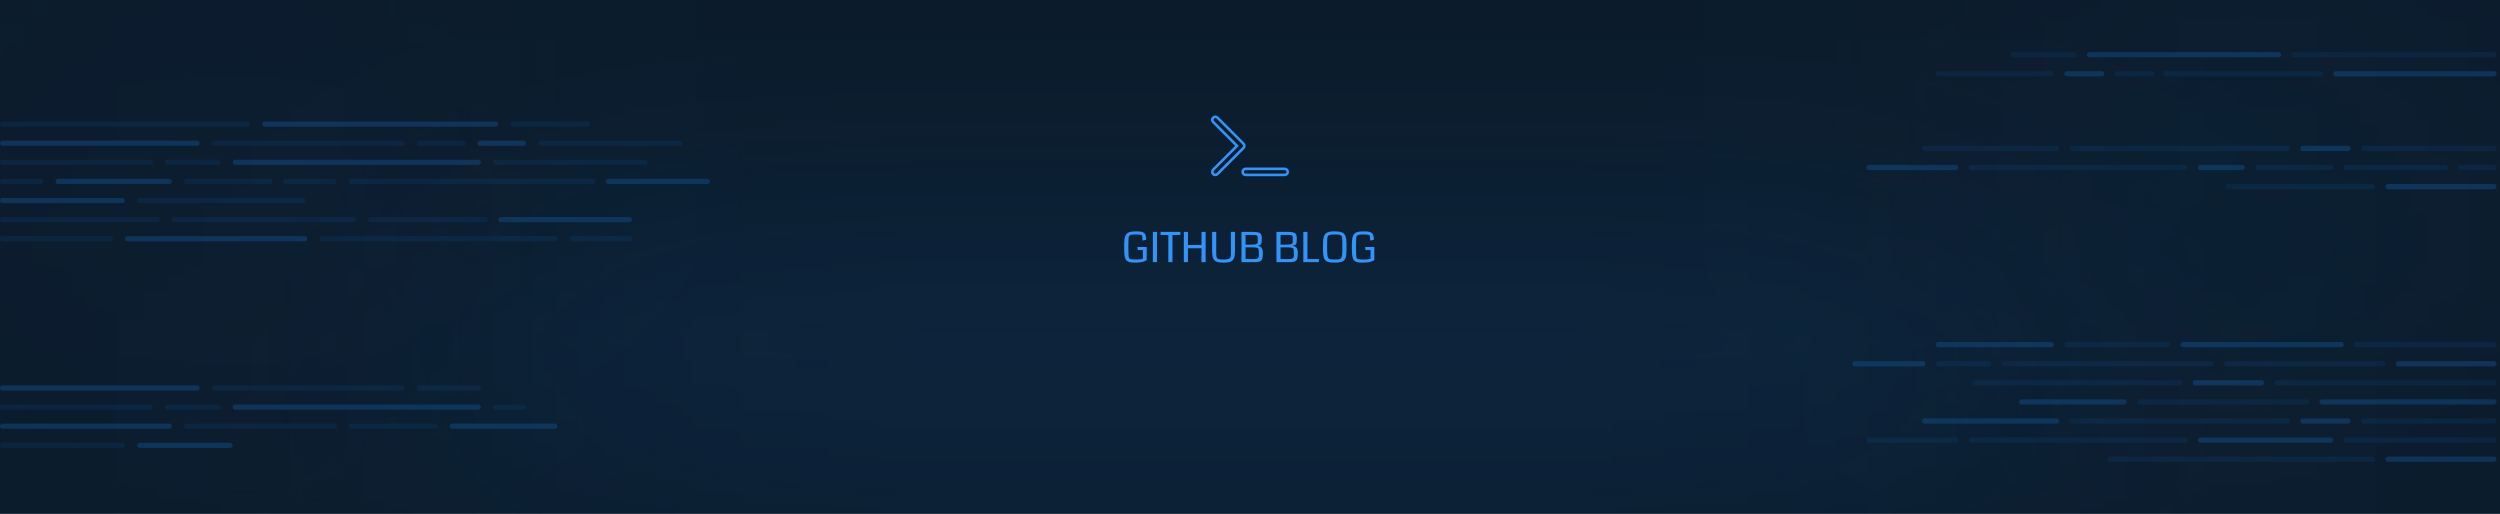
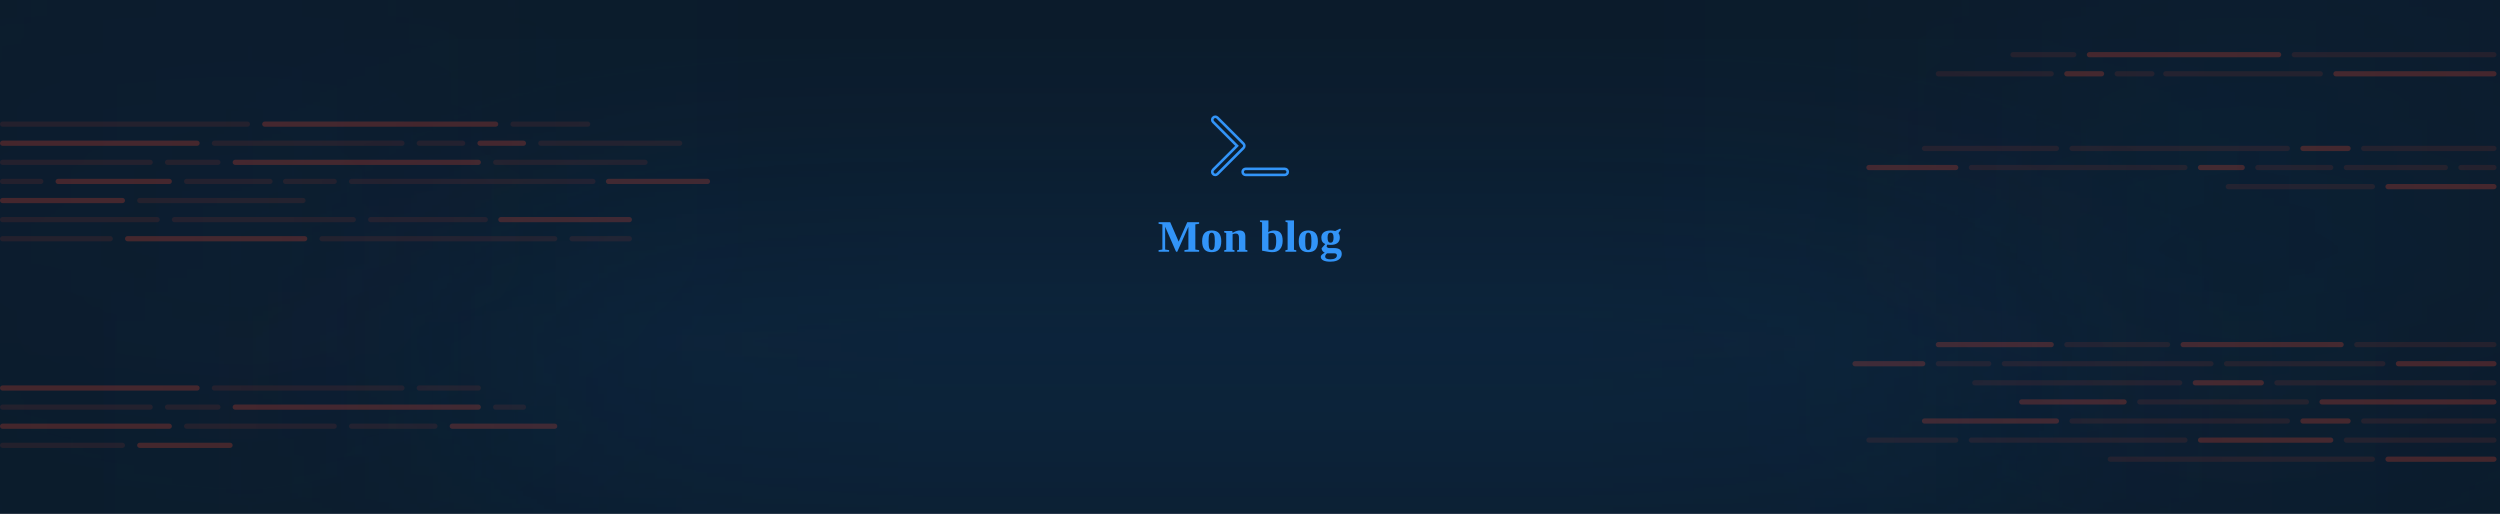
<svg xmlns="http://www.w3.org/2000/svg" width="1440" height="296" viewBox="0 0 1440 296" fill="none">
  <g clip-path="url(#clip0_401_609)">
    <rect width="1440" height="296" fill="#0B1B2B" />
    <g filter="url(#filter0_f_401_609)">
      <circle cx="-12" cy="22" r="118" fill="#14589C" />
    </g>
    <g filter="url(#filter1_f_401_609)">
      <circle cx="1355.07" cy="42.937" r="77.626" transform="rotate(15 1355.07 42.9365)" fill="#14589C" />
    </g>
-     <rect x="212" y="125" width="69" height="3" rx="1.5" fill="#1562AF" fill-opacity="0.14" />
-     <rect x="99" y="125" width="106" height="3" rx="1.5" fill="#1562AF" fill-opacity="0.14" />
-     <rect y="125" width="92" height="3" rx="1.5" fill="#1562AF" fill-opacity="0.14" />
-     <rect x="287" y="125" width="77" height="3" rx="1.5" fill="#1562AF" fill-opacity="0.34" />
-     <rect x="328" y="136" width="36" height="3" rx="1.5" fill="#1562AF" fill-opacity="0.14" />
-     <rect x="184" y="136" width="137" height="3" rx="1.5" fill="#1562AF" fill-opacity="0.14" />
-     <rect x="72" y="136" width="105" height="3" rx="1.5" fill="#1562AF" fill-opacity="0.34" />
-     <rect y="136" width="65" height="3" rx="1.5" fill="#1562AF" fill-opacity="0.14" />
-     <rect y="70" width="144" height="3" rx="1.5" fill="#1562AF" fill-opacity="0.14" />
-     <rect x="151" y="70" width="136" height="3" rx="1.5" fill="#1562AF" fill-opacity="0.34" />
-     <rect width="46" height="3" rx="1.5" transform="matrix(-1 0 0 1 340 70)" fill="#1562AF" fill-opacity="0.14" />
-     <rect x="122" y="81" width="111" height="3" rx="1.5" fill="#1562AF" fill-opacity="0.14" />
-     <rect x="122" y="222" width="111" height="3" rx="1.5" fill="#1562AF" fill-opacity="0.14" />
-     <rect y="81" width="115" height="3" rx="1.5" fill="#1562AF" fill-opacity="0.34" />
-     <rect y="222" width="115" height="3" rx="1.5" fill="#1562AF" fill-opacity="0.34" />
-     <rect x="275" y="81" width="28" height="3" rx="1.5" fill="#1562AF" fill-opacity="0.34" />
-     <rect x="240" y="81" width="28" height="3" rx="1.5" fill="#1562AF" fill-opacity="0.14" />
-     <rect x="240" y="222" width="37" height="3" rx="1.5" fill="#1562AF" fill-opacity="0.14" />
-     <rect x="310" y="81" width="83" height="3" rx="1.5" fill="#1562AF" fill-opacity="0.14" />
-     <rect x="284" y="92" width="89" height="3" rx="1.5" fill="#1562AF" fill-opacity="0.14" />
-     <rect x="284" y="233" width="19" height="3" rx="1.5" fill="#1562AF" fill-opacity="0.14" />
-     <rect x="134" y="92" width="143" height="3" rx="1.5" fill="#1562AF" fill-opacity="0.34" />
-     <rect x="134" y="233" width="143" height="3" rx="1.5" fill="#1562AF" fill-opacity="0.34" />
-     <rect x="95" y="92" width="32" height="3" rx="1.5" fill="#1562AF" fill-opacity="0.14" />
-     <rect x="95" y="233" width="32" height="3" rx="1.5" fill="#1562AF" fill-opacity="0.14" />
-     <rect y="92" width="88" height="3" rx="1.5" fill="#1562AF" fill-opacity="0.14" />
-     <rect y="233" width="88" height="3" rx="1.5" fill="#1562AF" fill-opacity="0.14" />
-     <rect x="349" y="103" width="60" height="3" rx="1.5" fill="#1562AF" fill-opacity="0.34" />
-     <rect x="201" y="103" width="142" height="3" rx="1.5" fill="#1562AF" fill-opacity="0.14" />
-     <rect x="201" y="244" width="51" height="3" rx="1.5" fill="#1562AF" fill-opacity="0.14" />
-     <rect x="259" y="244" width="62" height="3" rx="1.5" fill="#1562AF" fill-opacity="0.34" />
-     <rect x="163" y="103" width="31" height="3" rx="1.5" fill="#1562AF" fill-opacity="0.14" />
-     <rect x="106" y="103" width="51" height="3" rx="1.5" fill="#1562AF" fill-opacity="0.14" />
-     <rect x="106" y="244" width="88" height="3" rx="1.5" fill="#1562AF" fill-opacity="0.14" />
-     <rect x="32" y="103" width="67" height="3" rx="1.5" fill="#1562AF" fill-opacity="0.34" />
-     <rect y="244" width="99" height="3" rx="1.5" fill="#1562AF" fill-opacity="0.34" />
-     <rect y="103" width="25" height="3" rx="1.5" fill="#1562AF" fill-opacity="0.14" />
-     <rect y="114" width="72" height="3" rx="1.5" fill="#1562AF" fill-opacity="0.34" />
-     <rect y="255" width="72" height="3" rx="1.5" fill="#1562AF" fill-opacity="0.14" />
-     <rect x="79" y="114" width="97" height="3" rx="1.5" fill="#1562AF" fill-opacity="0.14" />
-     <rect x="79" y="255" width="55" height="3" rx="1.5" fill="#1562AF" fill-opacity="0.34" />
-     <rect width="61" height="3" rx="1.5" transform="matrix(-1 0 0 1 1250 197)" fill="#1562AF" fill-opacity="0.14" />
-     <rect width="94" height="3" rx="1.5" transform="matrix(-1 0 0 1 1350 197)" fill="#1562AF" fill-opacity="0.34" />
-     <rect width="82" height="3" rx="1.5" transform="matrix(-1 0 0 1 1438 197)" fill="#1562AF" fill-opacity="0.14" />
-     <rect width="68" height="3" rx="1.5" transform="matrix(-1 0 0 1 1183 197)" fill="#1562AF" fill-opacity="0.34" />
-     <rect width="42" height="3" rx="1.5" transform="matrix(-1 0 0 1 1109 208)" fill="#1562AF" fill-opacity="0.34" />
-     <rect width="32" height="3" rx="1.5" transform="matrix(-1 0 0 1 1147 208)" fill="#1562AF" fill-opacity="0.14" />
-     <rect width="122" height="3" rx="1.5" transform="matrix(-1 0 0 1 1275 208)" fill="#1562AF" fill-opacity="0.14" />
-     <rect width="93" height="3" rx="1.5" transform="matrix(-1 0 0 1 1374 208)" fill="#1562AF" fill-opacity="0.14" />
-     <rect width="58" height="3" rx="1.5" transform="matrix(-1 0 0 1 1438 208)" fill="#1562AF" fill-opacity="0.34" />
-     <rect width="118" height="3" rx="1.5" transform="matrix(-1 0 0 1 1438 30)" fill="#1562AF" fill-opacity="0.14" />
-     <rect width="128" height="3" rx="1.5" transform="matrix(-1 0 0 1 1438 219)" fill="#1562AF" fill-opacity="0.14" />
-     <rect width="112" height="3" rx="1.5" transform="matrix(-1 0 0 1 1314 30)" fill="#1562AF" fill-opacity="0.34" />
-     <rect width="121" height="3" rx="1.5" transform="matrix(-1 0 0 1 1257 219)" fill="#1562AF" fill-opacity="0.14" />
-     <rect x="1158" y="30" width="38" height="3" rx="1.5" fill="#1562AF" fill-opacity="0.14" />
-     <rect x="1263" y="219" width="41" height="3" rx="1.5" fill="#1562AF" fill-opacity="0.34" />
-     <rect width="92" height="3" rx="1.5" transform="matrix(-1 0 0 1 1338 41)" fill="#1562AF" fill-opacity="0.14" />
-     <rect width="99" height="3" rx="1.5" transform="matrix(-1 0 0 1 1330 230)" fill="#1562AF" fill-opacity="0.14" />
-     <rect width="94" height="3" rx="1.5" transform="matrix(-1 0 0 1 1438 41)" fill="#1562AF" fill-opacity="0.34" />
-     <rect width="102" height="3" rx="1.5" transform="matrix(-1 0 0 1 1438 230)" fill="#1562AF" fill-opacity="0.34" />
-     <rect width="23" height="3" rx="1.5" transform="matrix(-1 0 0 1 1212 41)" fill="#1562AF" fill-opacity="0.34" />
-     <rect width="23" height="3" rx="1.5" transform="matrix(-1 0 0 1 1241 41)" fill="#1562AF" fill-opacity="0.14" />
-     <rect width="62" height="3" rx="1.5" transform="matrix(-1 0 0 1 1225 230)" fill="#1562AF" fill-opacity="0.34" />
-     <rect width="68" height="3" rx="1.5" transform="matrix(-1 0 0 1 1183 41)" fill="#1562AF" fill-opacity="0.14" />
-     <rect width="79" height="3" rx="1.5" transform="matrix(-1 0 0 1 1186 84)" fill="#1562AF" fill-opacity="0.14" />
-     <rect width="79" height="3" rx="1.5" transform="matrix(-1 0 0 1 1186 241)" fill="#1562AF" fill-opacity="0.34" />
-     <rect width="127" height="3" rx="1.5" transform="matrix(-1 0 0 1 1319 84)" fill="#1562AF" fill-opacity="0.14" />
-     <rect width="127" height="3" rx="1.5" transform="matrix(-1 0 0 1 1319 241)" fill="#1562AF" fill-opacity="0.14" />
-     <rect width="29" height="3" rx="1.5" transform="matrix(-1 0 0 1 1354 84)" fill="#1562AF" fill-opacity="0.34" />
-     <rect width="29" height="3" rx="1.5" transform="matrix(-1 0 0 1 1354 241)" fill="#1562AF" fill-opacity="0.34" />
-     <rect width="78" height="3" rx="1.5" transform="matrix(-1 0 0 1 1438 84)" fill="#1562AF" fill-opacity="0.14" />
-     <rect width="78" height="3" rx="1.5" transform="matrix(-1 0 0 1 1438 241)" fill="#1562AF" fill-opacity="0.14" />
-     <rect width="53" height="3" rx="1.5" transform="matrix(-1 0 0 1 1128 95)" fill="#1562AF" fill-opacity="0.34" />
-     <rect width="53" height="3" rx="1.5" transform="matrix(-1 0 0 1 1128 252)" fill="#1562AF" fill-opacity="0.14" />
-     <rect width="126" height="3" rx="1.5" transform="matrix(-1 0 0 1 1260 95)" fill="#1562AF" fill-opacity="0.14" />
-     <rect width="126" height="3" rx="1.5" transform="matrix(-1 0 0 1 1260 252)" fill="#1562AF" fill-opacity="0.14" />
-     <rect width="27" height="3" rx="1.5" transform="matrix(-1 0 0 1 1293 95)" fill="#1562AF" fill-opacity="0.34" />
-     <rect width="45" height="3" rx="1.5" transform="matrix(-1 0 0 1 1344 95)" fill="#1562AF" fill-opacity="0.14" />
-     <rect width="78" height="3" rx="1.5" transform="matrix(-1 0 0 1 1344 252)" fill="#1562AF" fill-opacity="0.34" />
-     <rect width="60" height="3" rx="1.5" transform="matrix(-1 0 0 1 1410 95)" fill="#1562AF" fill-opacity="0.14" />
-     <rect width="88" height="3" rx="1.5" transform="matrix(-1 0 0 1 1438 252)" fill="#1562AF" fill-opacity="0.14" />
-     <rect width="22" height="3" rx="1.5" transform="matrix(-1 0 0 1 1438 95)" fill="#1562AF" fill-opacity="0.14" />
-     <rect width="64" height="3" rx="1.5" transform="matrix(-1 0 0 1 1438 106)" fill="#1562AF" fill-opacity="0.34" />
-     <rect width="64" height="3" rx="1.5" transform="matrix(-1 0 0 1 1438 263)" fill="#1562AF" fill-opacity="0.34" />
-     <rect width="86" height="3" rx="1.5" transform="matrix(-1 0 0 1 1368 106)" fill="#1562AF" fill-opacity="0.14" />
-     <rect width="154" height="3" rx="1.5" transform="matrix(-1 0 0 1 1368 263)" fill="#1562AF" fill-opacity="0.14" />
+     <rect x="212" y="125" width="69" height="3" rx="1.5" fill="rgb(255, 75, 43,0.7)" fill-opacity="0.14" />
+     <rect x="99" y="125" width="106" height="3" rx="1.5" fill="rgb(255, 75, 43,0.7)" fill-opacity="0.14" />
+     <rect y="125" width="92" height="3" rx="1.5" fill="rgb(255, 75, 43,0.7)" fill-opacity="0.14" />
+     <rect x="287" y="125" width="77" height="3" rx="1.5" fill="rgb(255, 75, 43,0.7)" fill-opacity="0.34" />
+     <rect x="328" y="136" width="36" height="3" rx="1.5" fill="rgb(255, 75, 43,0.7)" fill-opacity="0.14" />
+     <rect x="184" y="136" width="137" height="3" rx="1.5" fill="rgb(255, 75, 43,0.7)" fill-opacity="0.14" />
+     <rect x="72" y="136" width="105" height="3" rx="1.5" fill="rgb(255, 75, 43,0.7)" fill-opacity="0.34" />
+     <rect y="136" width="65" height="3" rx="1.5" fill="rgb(255, 75, 43,0.7)" fill-opacity="0.14" />
+     <rect y="70" width="144" height="3" rx="1.5" fill="rgb(255, 75, 43,0.7)" fill-opacity="0.14" />
+     <rect x="151" y="70" width="136" height="3" rx="1.5" fill="rgb(255, 75, 43,0.7)" fill-opacity="0.34" />
+     <rect width="46" height="3" rx="1.5" transform="matrix(-1 0 0 1 340 70)" fill="rgb(255, 75, 43,0.7)" fill-opacity="0.14" />
+     <rect x="122" y="81" width="111" height="3" rx="1.5" fill="rgb(255, 75, 43,0.7)" fill-opacity="0.14" />
+     <rect x="122" y="222" width="111" height="3" rx="1.5" fill="rgb(255, 75, 43,0.7)" fill-opacity="0.14" />
+     <rect y="81" width="115" height="3" rx="1.5" fill="rgb(255, 75, 43,0.7)" fill-opacity="0.34" />
+     <rect y="222" width="115" height="3" rx="1.5" fill="rgb(255, 75, 43,0.7)" fill-opacity="0.34" />
+     <rect x="275" y="81" width="28" height="3" rx="1.5" fill="rgb(255, 75, 43,0.7)" fill-opacity="0.34" />
+     <rect x="240" y="81" width="28" height="3" rx="1.5" fill="rgb(255, 75, 43,0.7)" fill-opacity="0.14" />
+     <rect x="240" y="222" width="37" height="3" rx="1.5" fill="rgb(255, 75, 43,0.7)" fill-opacity="0.14" />
+     <rect x="310" y="81" width="83" height="3" rx="1.5" fill="rgb(255, 75, 43,0.7)" fill-opacity="0.14" />
+     <rect x="284" y="92" width="89" height="3" rx="1.5" fill="rgb(255, 75, 43,0.7)" fill-opacity="0.14" />
+     <rect x="284" y="233" width="19" height="3" rx="1.5" fill="rgb(255, 75, 43,0.7)" fill-opacity="0.14" />
+     <rect x="134" y="92" width="143" height="3" rx="1.5" fill="rgb(255, 75, 43,0.7)" fill-opacity="0.34" />
+     <rect x="134" y="233" width="143" height="3" rx="1.5" fill="rgb(255, 75, 43,0.7)" fill-opacity="0.34" />
+     <rect x="95" y="92" width="32" height="3" rx="1.5" fill="rgb(255, 75, 43,0.7)" fill-opacity="0.14" />
+     <rect x="95" y="233" width="32" height="3" rx="1.5" fill="rgb(255, 75, 43,0.7)" fill-opacity="0.14" />
+     <rect y="92" width="88" height="3" rx="1.5" fill="rgb(255, 75, 43,0.7)" fill-opacity="0.14" />
+     <rect y="233" width="88" height="3" rx="1.5" fill="rgb(255, 75, 43,0.7)" fill-opacity="0.14" />
+     <rect x="349" y="103" width="60" height="3" rx="1.5" fill="rgb(255, 75, 43,0.7)" fill-opacity="0.34" />
+     <rect x="201" y="103" width="142" height="3" rx="1.5" fill="rgb(255, 75, 43,0.7)" fill-opacity="0.14" />
+     <rect x="201" y="244" width="51" height="3" rx="1.5" fill="rgb(255, 75, 43,0.7)" fill-opacity="0.14" />
+     <rect x="259" y="244" width="62" height="3" rx="1.5" fill="rgb(255, 75, 43,0.7)" fill-opacity="0.34" />
+     <rect x="163" y="103" width="31" height="3" rx="1.5" fill="rgb(255, 75, 43,0.7)" fill-opacity="0.14" />
+     <rect x="106" y="103" width="51" height="3" rx="1.5" fill="rgb(255, 75, 43,0.7)" fill-opacity="0.14" />
+     <rect x="106" y="244" width="88" height="3" rx="1.5" fill="rgb(255, 75, 43,0.7)" fill-opacity="0.14" />
+     <rect x="32" y="103" width="67" height="3" rx="1.5" fill="rgb(255, 75, 43,0.7)" fill-opacity="0.34" />
+     <rect y="244" width="99" height="3" rx="1.5" fill="rgb(255, 75, 43,0.7)" fill-opacity="0.34" />
+     <rect y="103" width="25" height="3" rx="1.5" fill="rgb(255, 75, 43,0.7)" fill-opacity="0.14" />
+     <rect y="114" width="72" height="3" rx="1.5" fill="rgb(255, 75, 43,0.7)" fill-opacity="0.34" />
+     <rect y="255" width="72" height="3" rx="1.5" fill="rgb(255, 75, 43,0.7)" fill-opacity="0.14" />
+     <rect x="79" y="114" width="97" height="3" rx="1.5" fill="rgb(255, 75, 43,0.7)" fill-opacity="0.14" />
+     <rect x="79" y="255" width="55" height="3" rx="1.5" fill="rgb(255, 75, 43,0.7)" fill-opacity="0.34" />
+     <rect width="61" height="3" rx="1.5" transform="matrix(-1 0 0 1 1250 197)" fill="rgb(255, 75, 43,0.7)" fill-opacity="0.14" />
+     <rect width="94" height="3" rx="1.5" transform="matrix(-1 0 0 1 1350 197)" fill="rgb(255, 75, 43,0.7)" fill-opacity="0.34" />
+     <rect width="82" height="3" rx="1.5" transform="matrix(-1 0 0 1 1438 197)" fill="rgb(255, 75, 43,0.7)" fill-opacity="0.14" />
+     <rect width="68" height="3" rx="1.5" transform="matrix(-1 0 0 1 1183 197)" fill="rgb(255, 75, 43,0.7)" fill-opacity="0.34" />
+     <rect width="42" height="3" rx="1.5" transform="matrix(-1 0 0 1 1109 208)" fill="rgb(255, 75, 43,0.7)" fill-opacity="0.34" />
+     <rect width="32" height="3" rx="1.5" transform="matrix(-1 0 0 1 1147 208)" fill="rgb(255, 75, 43,0.7)" fill-opacity="0.14" />
+     <rect width="122" height="3" rx="1.5" transform="matrix(-1 0 0 1 1275 208)" fill="rgb(255, 75, 43,0.7)" fill-opacity="0.14" />
+     <rect width="93" height="3" rx="1.5" transform="matrix(-1 0 0 1 1374 208)" fill="rgb(255, 75, 43,0.7)" fill-opacity="0.14" />
+     <rect width="58" height="3" rx="1.5" transform="matrix(-1 0 0 1 1438 208)" fill="rgb(255, 75, 43,0.7)" fill-opacity="0.34" />
+     <rect width="118" height="3" rx="1.5" transform="matrix(-1 0 0 1 1438 30)" fill="rgb(255, 75, 43,0.7)" fill-opacity="0.14" />
+     <rect width="128" height="3" rx="1.5" transform="matrix(-1 0 0 1 1438 219)" fill="rgb(255, 75, 43,0.7)" fill-opacity="0.14" />
+     <rect width="112" height="3" rx="1.5" transform="matrix(-1 0 0 1 1314 30)" fill="rgb(255, 75, 43,0.7)" fill-opacity="0.34" />
+     <rect width="121" height="3" rx="1.5" transform="matrix(-1 0 0 1 1257 219)" fill="rgb(255, 75, 43,0.7)" fill-opacity="0.14" />
+     <rect x="1158" y="30" width="38" height="3" rx="1.5" fill="rgb(255, 75, 43,0.7)" fill-opacity="0.14" />
+     <rect x="1263" y="219" width="41" height="3" rx="1.5" fill="rgb(255, 75, 43,0.7)" fill-opacity="0.34" />
+     <rect width="92" height="3" rx="1.5" transform="matrix(-1 0 0 1 1338 41)" fill="rgb(255, 75, 43,0.7)" fill-opacity="0.14" />
+     <rect width="99" height="3" rx="1.5" transform="matrix(-1 0 0 1 1330 230)" fill="rgb(255, 75, 43,0.7)" fill-opacity="0.14" />
+     <rect width="94" height="3" rx="1.5" transform="matrix(-1 0 0 1 1438 41)" fill="rgb(255, 75, 43,0.7)" fill-opacity="0.34" />
+     <rect width="102" height="3" rx="1.5" transform="matrix(-1 0 0 1 1438 230)" fill="rgb(255, 75, 43,0.7)" fill-opacity="0.34" />
+     <rect width="23" height="3" rx="1.5" transform="matrix(-1 0 0 1 1212 41)" fill="rgb(255, 75, 43,0.7)" fill-opacity="0.34" />
+     <rect width="23" height="3" rx="1.5" transform="matrix(-1 0 0 1 1241 41)" fill="rgb(255, 75, 43,0.7)" fill-opacity="0.14" />
+     <rect width="62" height="3" rx="1.5" transform="matrix(-1 0 0 1 1225 230)" fill="rgb(255, 75, 43,0.7)" fill-opacity="0.34" />
+     <rect width="68" height="3" rx="1.5" transform="matrix(-1 0 0 1 1183 41)" fill="rgb(255, 75, 43,0.7)" fill-opacity="0.14" />
+     <rect width="79" height="3" rx="1.5" transform="matrix(-1 0 0 1 1186 84)" fill="rgb(255, 75, 43,0.7)" fill-opacity="0.14" />
+     <rect width="79" height="3" rx="1.5" transform="matrix(-1 0 0 1 1186 241)" fill="rgb(255, 75, 43,0.7)" fill-opacity="0.34" />
+     <rect width="127" height="3" rx="1.5" transform="matrix(-1 0 0 1 1319 84)" fill="rgb(255, 75, 43,0.7)" fill-opacity="0.14" />
+     <rect width="127" height="3" rx="1.5" transform="matrix(-1 0 0 1 1319 241)" fill="rgb(255, 75, 43,0.7)" fill-opacity="0.14" />
+     <rect width="29" height="3" rx="1.5" transform="matrix(-1 0 0 1 1354 84)" fill="rgb(255, 75, 43,0.7)" fill-opacity="0.34" />
+     <rect width="29" height="3" rx="1.5" transform="matrix(-1 0 0 1 1354 241)" fill="rgb(255, 75, 43,0.7)" fill-opacity="0.34" />
+     <rect width="78" height="3" rx="1.5" transform="matrix(-1 0 0 1 1438 84)" fill="rgb(255, 75, 43,0.7)" fill-opacity="0.14" />
+     <rect width="78" height="3" rx="1.5" transform="matrix(-1 0 0 1 1438 241)" fill="rgb(255, 75, 43,0.7)" fill-opacity="0.14" />
+     <rect width="53" height="3" rx="1.5" transform="matrix(-1 0 0 1 1128 95)" fill="rgb(255, 75, 43,0.7)" fill-opacity="0.34" />
+     <rect width="53" height="3" rx="1.5" transform="matrix(-1 0 0 1 1128 252)" fill="rgb(255, 75, 43,0.7)" fill-opacity="0.14" />
+     <rect width="126" height="3" rx="1.5" transform="matrix(-1 0 0 1 1260 95)" fill="rgb(255, 75, 43,0.7)" fill-opacity="0.14" />
+     <rect width="126" height="3" rx="1.5" transform="matrix(-1 0 0 1 1260 252)" fill="rgb(255, 75, 43,0.7)" fill-opacity="0.14" />
+     <rect width="27" height="3" rx="1.5" transform="matrix(-1 0 0 1 1293 95)" fill="rgb(255, 75, 43,0.7)" fill-opacity="0.34" />
+     <rect width="45" height="3" rx="1.5" transform="matrix(-1 0 0 1 1344 95)" fill="rgb(255, 75, 43,0.7)" fill-opacity="0.14" />
+     <rect width="78" height="3" rx="1.5" transform="matrix(-1 0 0 1 1344 252)" fill="rgb(255, 75, 43,0.7)" fill-opacity="0.34" />
+     <rect width="60" height="3" rx="1.5" transform="matrix(-1 0 0 1 1410 95)" fill="rgb(255, 75, 43,0.7)" fill-opacity="0.14" />
+     <rect width="88" height="3" rx="1.5" transform="matrix(-1 0 0 1 1438 252)" fill="rgb(255, 75, 43,0.7)" fill-opacity="0.14" />
+     <rect width="22" height="3" rx="1.5" transform="matrix(-1 0 0 1 1438 95)" fill="rgb(255, 75, 43,0.7)" fill-opacity="0.14" />
+     <rect width="64" height="3" rx="1.5" transform="matrix(-1 0 0 1 1438 106)" fill="rgb(255, 75, 43,0.7)" fill-opacity="0.34" />
+     <rect width="64" height="3" rx="1.5" transform="matrix(-1 0 0 1 1438 263)" fill="rgb(255, 75, 43,0.7)" fill-opacity="0.34" />
+     <rect width="86" height="3" rx="1.5" transform="matrix(-1 0 0 1 1368 106)" fill="rgb(255, 75, 43,0.7)" fill-opacity="0.14" />
+     <rect width="154" height="3" rx="1.5" transform="matrix(-1 0 0 1 1368 263)" fill="rgb(255, 75, 43,0.7)" fill-opacity="0.14" />
    <g filter="url(#filter2_f_401_609)">
      <rect x="272" y="235" width="891" height="52" fill="#14589C" />
    </g>
    <g clip-path="url(#clip1_401_609)">
      <path d="M698.763 70.238C698.079 69.554 698.079 68.446 698.762 67.763C698.762 67.763 698.762 67.762 698.763 67.762C698.763 67.762 698.763 67.762 698.763 67.762C699.446 67.079 700.554 67.079 701.238 67.763L716.235 82.765L716.235 82.765C716.919 83.448 716.919 84.552 716.235 85.235L716.235 85.235L701.238 100.235C700.554 100.919 699.446 100.919 698.763 100.235C698.079 99.552 698.079 98.448 698.763 97.765L698.763 97.765L711.991 84.53L712.521 84L711.991 83.47L698.763 70.238C698.763 70.238 698.763 70.238 698.763 70.238ZM740 97.25C740.969 97.25 741.75 98.031 741.75 99C741.75 99.969 740.969 100.75 740 100.75H717.5C716.531 100.75 715.75 99.969 715.75 99C715.75 98.031 716.531 97.25 717.5 97.25H740Z" stroke="#3294F8" stroke-width="1.5" />
    </g>
-     <path d="M660.484 142.27V149.758C659.375 150.773 657.129 151.281 653.746 151.281C653.082 151.281 652.496 151.254 651.988 151.199C651.488 151.145 651.027 151.074 650.605 150.988C650.191 150.902 649.836 150.758 649.539 150.555C649.242 150.344 648.98 150.133 648.754 149.922C648.527 149.711 648.344 149.406 648.203 149.008C648.062 148.602 647.945 148.211 647.852 147.836C647.766 147.461 647.699 146.957 647.652 146.324C647.613 145.691 647.586 145.086 647.57 144.508C647.555 143.93 647.547 143.188 647.547 142.281C647.547 141.508 647.551 140.848 647.559 140.301C647.574 139.754 647.602 139.195 647.641 138.625C647.688 138.055 647.746 137.582 647.816 137.207C647.895 136.824 647.996 136.441 648.121 136.059C648.254 135.668 648.406 135.355 648.578 135.121C648.75 134.879 648.965 134.641 649.223 134.406C649.48 134.172 649.766 133.992 650.078 133.867C650.398 133.742 650.77 133.629 651.191 133.527C651.613 133.426 652.074 133.359 652.574 133.328C653.074 133.289 653.641 133.27 654.273 133.27C654.312 133.27 654.371 133.27 654.449 133.27C654.996 133.27 655.41 133.273 655.691 133.281C655.973 133.289 656.352 133.32 656.828 133.375C657.312 133.422 657.684 133.5 657.941 133.609C658.199 133.711 658.496 133.867 658.832 134.078C659.168 134.281 659.418 134.535 659.582 134.84C659.746 135.137 659.891 135.516 660.016 135.977C660.141 136.438 660.203 136.969 660.203 137.57C660.203 137.711 660.195 137.906 660.18 138.156L658.082 138.555L657.953 136.246C657.938 135.746 657.652 135.426 657.098 135.285C656.543 135.137 655.492 135.062 653.945 135.062C652.891 135.062 652.094 135.129 651.555 135.262C651.016 135.387 650.641 135.582 650.43 135.848C650.219 136.113 650.09 136.508 650.043 137.031C649.973 138.633 649.938 140.273 649.938 141.953C649.938 143.641 649.973 145.281 650.043 146.875C650.082 147.719 650.148 148.266 650.242 148.516C650.391 148.898 650.73 149.156 651.262 149.289C651.762 149.414 652.633 149.477 653.875 149.477C656.547 149.477 658.027 149.297 658.316 148.938C658.309 148.133 658.305 146.5 658.305 144.039H655.352L655.152 142.27H660.484ZM666.426 151H664.047V133.539H666.426V151ZM679.891 135.344H675.332V151H672.953V135.344H668.488V133.539H679.891V135.344ZM694.445 151H692.066V142.984H684.262V151H681.883V133.539H684.262V141.133H692.066V133.539H694.445V151ZM711.355 133.539V144.473C711.355 145.41 711.312 146.215 711.227 146.887C711.148 147.559 711.004 148.156 710.793 148.68C710.582 149.195 710.316 149.617 709.996 149.945C709.684 150.266 709.27 150.531 708.754 150.742C708.246 150.945 707.676 151.086 707.043 151.164C706.41 151.242 705.645 151.281 704.746 151.281C703.879 151.281 703.141 151.246 702.531 151.176C701.922 151.105 701.359 150.977 700.844 150.789C700.328 150.594 699.91 150.34 699.59 150.027C699.277 149.707 699.008 149.293 698.781 148.785C698.555 148.27 698.395 147.664 698.301 146.969C698.215 146.273 698.172 145.441 698.172 144.473V133.539H700.551V144.777C700.551 145.426 700.551 145.895 700.551 146.184C700.559 146.473 700.582 146.828 700.621 147.25C700.66 147.664 700.711 147.949 700.773 148.105C700.836 148.254 700.938 148.441 701.078 148.668C701.227 148.895 701.391 149.039 701.57 149.102C701.758 149.156 702.012 149.227 702.332 149.312C702.652 149.398 702.996 149.449 703.363 149.465C703.738 149.473 704.203 149.477 704.758 149.477C705.414 149.477 705.961 149.457 706.398 149.418C706.844 149.379 707.23 149.301 707.559 149.184C707.887 149.066 708.137 148.934 708.309 148.785C708.488 148.629 708.629 148.402 708.73 148.105C708.84 147.809 708.91 147.5 708.941 147.18C708.973 146.859 708.988 146.434 708.988 145.902L708.977 133.539H711.355ZM727.398 145.973C727.391 146.465 727.371 146.898 727.34 147.273C727.316 147.641 727.273 147.988 727.211 148.316C727.148 148.645 727.082 148.922 727.012 149.148C726.941 149.375 726.828 149.59 726.672 149.793C726.523 149.988 726.379 150.148 726.238 150.273C726.098 150.391 725.895 150.5 725.629 150.602C725.371 150.695 725.121 150.766 724.879 150.812C724.637 150.859 724.312 150.898 723.906 150.93C723.508 150.961 723.121 150.98 722.746 150.988C722.379 150.996 721.914 151 721.352 151H715.094V133.539H721.727C722.609 133.539 723.34 133.586 723.918 133.68C724.504 133.766 725.02 133.926 725.465 134.16C725.918 134.395 726.246 134.727 726.449 135.156C726.652 135.586 726.758 136.133 726.766 136.797L726.777 138.062C726.777 138.594 726.758 139.027 726.719 139.363C726.68 139.699 726.609 140.004 726.508 140.277C726.414 140.551 726.27 140.766 726.074 140.922C725.879 141.078 725.641 141.211 725.359 141.32C725.086 141.422 724.73 141.512 724.293 141.59C724.824 141.645 725.281 141.762 725.664 141.941C726.047 142.121 726.348 142.336 726.566 142.586C726.793 142.836 726.969 143.152 727.094 143.535C727.219 143.918 727.301 144.293 727.34 144.66C727.379 145.027 727.398 145.465 727.398 145.973ZM724.457 137.559C724.457 137.543 724.457 137.52 724.457 137.488C724.457 137.16 724.457 136.93 724.457 136.797C724.457 136.656 724.434 136.488 724.387 136.293C724.348 136.09 724.305 135.957 724.258 135.895C724.219 135.832 724.121 135.75 723.965 135.648C723.816 135.539 723.668 135.477 723.52 135.461C723.371 135.438 723.137 135.41 722.816 135.379C722.504 135.34 722.191 135.32 721.879 135.32C721.566 135.32 721.141 135.32 720.602 135.32H717.449V140.922H719.805C720.828 140.922 721.656 140.895 722.289 140.84C722.922 140.777 723.391 140.676 723.695 140.535C724.008 140.387 724.211 140.23 724.305 140.066C724.406 139.902 724.457 139.684 724.457 139.41V137.559ZM725.078 145.41C725.062 144.48 725.027 143.895 724.973 143.652C724.863 143.223 724.594 142.93 724.164 142.773C723.633 142.57 722.445 142.465 720.602 142.457C720.477 142.457 720.34 142.457 720.191 142.457H717.449V149.23H721.926C722.832 149.23 723.516 149.156 723.977 149.008C724.438 148.852 724.742 148.621 724.891 148.316C725.039 148.012 725.109 147.562 725.102 146.969L725.078 145.41ZM747.555 145.973C747.547 146.465 747.527 146.898 747.496 147.273C747.473 147.641 747.43 147.988 747.367 148.316C747.305 148.645 747.238 148.922 747.168 149.148C747.098 149.375 746.984 149.59 746.828 149.793C746.68 149.988 746.535 150.148 746.395 150.273C746.254 150.391 746.051 150.5 745.785 150.602C745.527 150.695 745.277 150.766 745.035 150.812C744.793 150.859 744.469 150.898 744.062 150.93C743.664 150.961 743.277 150.98 742.902 150.988C742.535 150.996 742.07 151 741.508 151H735.25V133.539H741.883C742.766 133.539 743.496 133.586 744.074 133.68C744.66 133.766 745.176 133.926 745.621 134.16C746.074 134.395 746.402 134.727 746.605 135.156C746.809 135.586 746.914 136.133 746.922 136.797L746.934 138.062C746.934 138.594 746.914 139.027 746.875 139.363C746.836 139.699 746.766 140.004 746.664 140.277C746.57 140.551 746.426 140.766 746.23 140.922C746.035 141.078 745.797 141.211 745.516 141.32C745.242 141.422 744.887 141.512 744.449 141.59C744.98 141.645 745.438 141.762 745.82 141.941C746.203 142.121 746.504 142.336 746.723 142.586C746.949 142.836 747.125 143.152 747.25 143.535C747.375 143.918 747.457 144.293 747.496 144.66C747.535 145.027 747.555 145.465 747.555 145.973ZM744.613 137.559C744.613 137.543 744.613 137.52 744.613 137.488C744.613 137.16 744.613 136.93 744.613 136.797C744.613 136.656 744.59 136.488 744.543 136.293C744.504 136.09 744.461 135.957 744.414 135.895C744.375 135.832 744.277 135.75 744.121 135.648C743.973 135.539 743.824 135.477 743.676 135.461C743.527 135.438 743.293 135.41 742.973 135.379C742.66 135.34 742.348 135.32 742.035 135.32C741.723 135.32 741.297 135.32 740.758 135.32H737.605V140.922H739.961C740.984 140.922 741.812 140.895 742.445 140.84C743.078 140.777 743.547 140.676 743.852 140.535C744.164 140.387 744.367 140.23 744.461 140.066C744.562 139.902 744.613 139.684 744.613 139.41V137.559ZM745.234 145.41C745.219 144.48 745.184 143.895 745.129 143.652C745.02 143.223 744.75 142.93 744.32 142.773C743.789 142.57 742.602 142.465 740.758 142.457C740.633 142.457 740.496 142.457 740.348 142.457H737.605V149.23H742.082C742.988 149.23 743.672 149.156 744.133 149.008C744.594 148.852 744.898 148.621 745.047 148.316C745.195 148.012 745.266 147.562 745.258 146.969L745.234 145.41ZM759.59 151H750.719V133.539H753.098V149.207H759.824L759.59 151ZM768.812 151.281C768.133 151.281 767.527 151.266 766.996 151.234C766.473 151.203 765.988 151.125 765.543 151C765.098 150.883 764.715 150.773 764.395 150.672C764.082 150.57 763.797 150.379 763.539 150.098C763.289 149.809 763.082 149.562 762.918 149.359C762.754 149.148 762.613 148.805 762.496 148.328C762.379 147.844 762.293 147.434 762.238 147.098C762.184 146.754 762.137 146.227 762.098 145.516C762.066 144.805 762.047 144.195 762.039 143.688C762.039 143.18 762.039 142.445 762.039 141.484C762.039 140.328 762.07 139.367 762.133 138.602C762.195 137.836 762.316 137.125 762.496 136.469C762.684 135.812 762.926 135.297 763.223 134.922C763.527 134.547 763.938 134.227 764.453 133.961C764.977 133.688 765.582 133.504 766.27 133.41C766.965 133.309 767.812 133.258 768.812 133.258C769.758 133.258 770.566 133.305 771.238 133.398C771.91 133.492 772.504 133.66 773.02 133.902C773.543 134.137 773.961 134.434 774.273 134.793C774.594 135.145 774.855 135.609 775.059 136.188C775.262 136.766 775.398 137.414 775.469 138.133C775.547 138.844 775.586 139.711 775.586 140.734C775.586 143.625 775.543 145.527 775.457 146.441C775.309 148.004 774.949 149.121 774.379 149.793C773.777 150.512 772.754 150.965 771.309 151.152C770.621 151.238 769.789 151.281 768.812 151.281ZM770.488 135.109C770.043 135.078 769.484 135.062 768.812 135.062C768.141 135.062 767.582 135.078 767.137 135.109C766.691 135.141 766.301 135.207 765.965 135.309C765.637 135.41 765.383 135.523 765.203 135.648C765.023 135.773 764.875 135.969 764.758 136.234C764.648 136.492 764.574 136.758 764.535 137.031C764.504 137.305 764.48 137.676 764.465 138.145C764.441 139.59 764.43 141.043 764.43 142.504C764.43 144.707 764.488 146.215 764.605 147.027C764.793 148.246 765.148 148.949 765.672 149.137C766.062 149.363 767.109 149.477 768.812 149.477C770.516 149.477 771.562 149.363 771.953 149.137C772.102 149.082 772.234 148.992 772.352 148.867C772.477 148.742 772.578 148.574 772.656 148.363C772.742 148.152 772.816 147.941 772.879 147.73C772.941 147.512 772.992 147.234 773.031 146.898C773.07 146.562 773.102 146.262 773.125 145.996C773.148 145.723 773.164 145.379 773.172 144.965C773.18 144.543 773.184 144.195 773.184 143.922C773.191 143.648 773.195 143.285 773.195 142.832C773.195 141.254 773.184 139.691 773.16 138.145C773.145 137.676 773.117 137.305 773.078 137.031C773.047 136.758 772.973 136.492 772.855 136.234C772.746 135.969 772.602 135.773 772.422 135.648C772.242 135.523 771.984 135.41 771.648 135.309C771.32 135.207 770.934 135.141 770.488 135.109ZM791.617 142.27V149.758C790.508 150.773 788.262 151.281 784.879 151.281C784.215 151.281 783.629 151.254 783.121 151.199C782.621 151.145 782.16 151.074 781.738 150.988C781.324 150.902 780.969 150.758 780.672 150.555C780.375 150.344 780.113 150.133 779.887 149.922C779.66 149.711 779.477 149.406 779.336 149.008C779.195 148.602 779.078 148.211 778.984 147.836C778.898 147.461 778.832 146.957 778.785 146.324C778.746 145.691 778.719 145.086 778.703 144.508C778.688 143.93 778.68 143.188 778.68 142.281C778.68 141.508 778.684 140.848 778.691 140.301C778.707 139.754 778.734 139.195 778.773 138.625C778.82 138.055 778.879 137.582 778.949 137.207C779.027 136.824 779.129 136.441 779.254 136.059C779.387 135.668 779.539 135.355 779.711 135.121C779.883 134.879 780.098 134.641 780.355 134.406C780.613 134.172 780.898 133.992 781.211 133.867C781.531 133.742 781.902 133.629 782.324 133.527C782.746 133.426 783.207 133.359 783.707 133.328C784.207 133.289 784.773 133.27 785.406 133.27C785.445 133.27 785.504 133.27 785.582 133.27C786.129 133.27 786.543 133.273 786.824 133.281C787.105 133.289 787.484 133.32 787.961 133.375C788.445 133.422 788.816 133.5 789.074 133.609C789.332 133.711 789.629 133.867 789.965 134.078C790.301 134.281 790.551 134.535 790.715 134.84C790.879 135.137 791.023 135.516 791.148 135.977C791.273 136.438 791.336 136.969 791.336 137.57C791.336 137.711 791.328 137.906 791.312 138.156L789.215 138.555L789.086 136.246C789.07 135.746 788.785 135.426 788.23 135.285C787.676 135.137 786.625 135.062 785.078 135.062C784.023 135.062 783.227 135.129 782.688 135.262C782.148 135.387 781.773 135.582 781.562 135.848C781.352 136.113 781.223 136.508 781.176 137.031C781.105 138.633 781.07 140.273 781.07 141.953C781.07 143.641 781.105 145.281 781.176 146.875C781.215 147.719 781.281 148.266 781.375 148.516C781.523 148.898 781.863 149.156 782.395 149.289C782.895 149.414 783.766 149.477 785.008 149.477C787.68 149.477 789.16 149.297 789.449 148.938C789.441 148.133 789.438 146.5 789.438 144.039H786.484L786.285 142.27H791.617Z" fill="#3294F8" />
+     <text x="50%" y="145" font-size="26" font-weight="bold" fill="#3294f8" text-anchor="middle">Mon blog</text>
  </g>
  <defs>
    <filter id="filter0_f_401_609" x="-530" y="-496" width="1036" height="1036" filterUnits="userSpaceOnUse" color-interpolation-filters="sRGB">
      <feFlood flood-opacity="0" result="BackgroundImageFix" />
      <feBlend mode="normal" in="SourceGraphic" in2="BackgroundImageFix" result="shape" />
      <feGaussianBlur stdDeviation="200" result="effect1_foregroundBlur_401_609" />
    </filter>
    <filter id="filter1_f_401_609" x="909.427" y="-402.708" width="891.29" height="891.29" filterUnits="userSpaceOnUse" color-interpolation-filters="sRGB">
      <feFlood flood-opacity="0" result="BackgroundImageFix" />
      <feBlend mode="normal" in="SourceGraphic" in2="BackgroundImageFix" result="shape" />
      <feGaussianBlur stdDeviation="184" result="effect1_foregroundBlur_401_609" />
    </filter>
    <filter id="filter2_f_401_609" x="60" y="23" width="1315" height="476" filterUnits="userSpaceOnUse" color-interpolation-filters="sRGB">
      <feFlood flood-opacity="0" result="BackgroundImageFix" />
      <feBlend mode="normal" in="SourceGraphic" in2="BackgroundImageFix" result="shape" />
      <feGaussianBlur stdDeviation="106" result="effect1_foregroundBlur_401_609" />
    </filter>
    <clipPath id="clip0_401_609">
      <rect width="1440" height="296" fill="white" />
    </clipPath>
    <clipPath id="clip1_401_609">
      <rect width="45" height="40" fill="white" transform="translate(697.5 64)" />
    </clipPath>
  </defs>
</svg>
